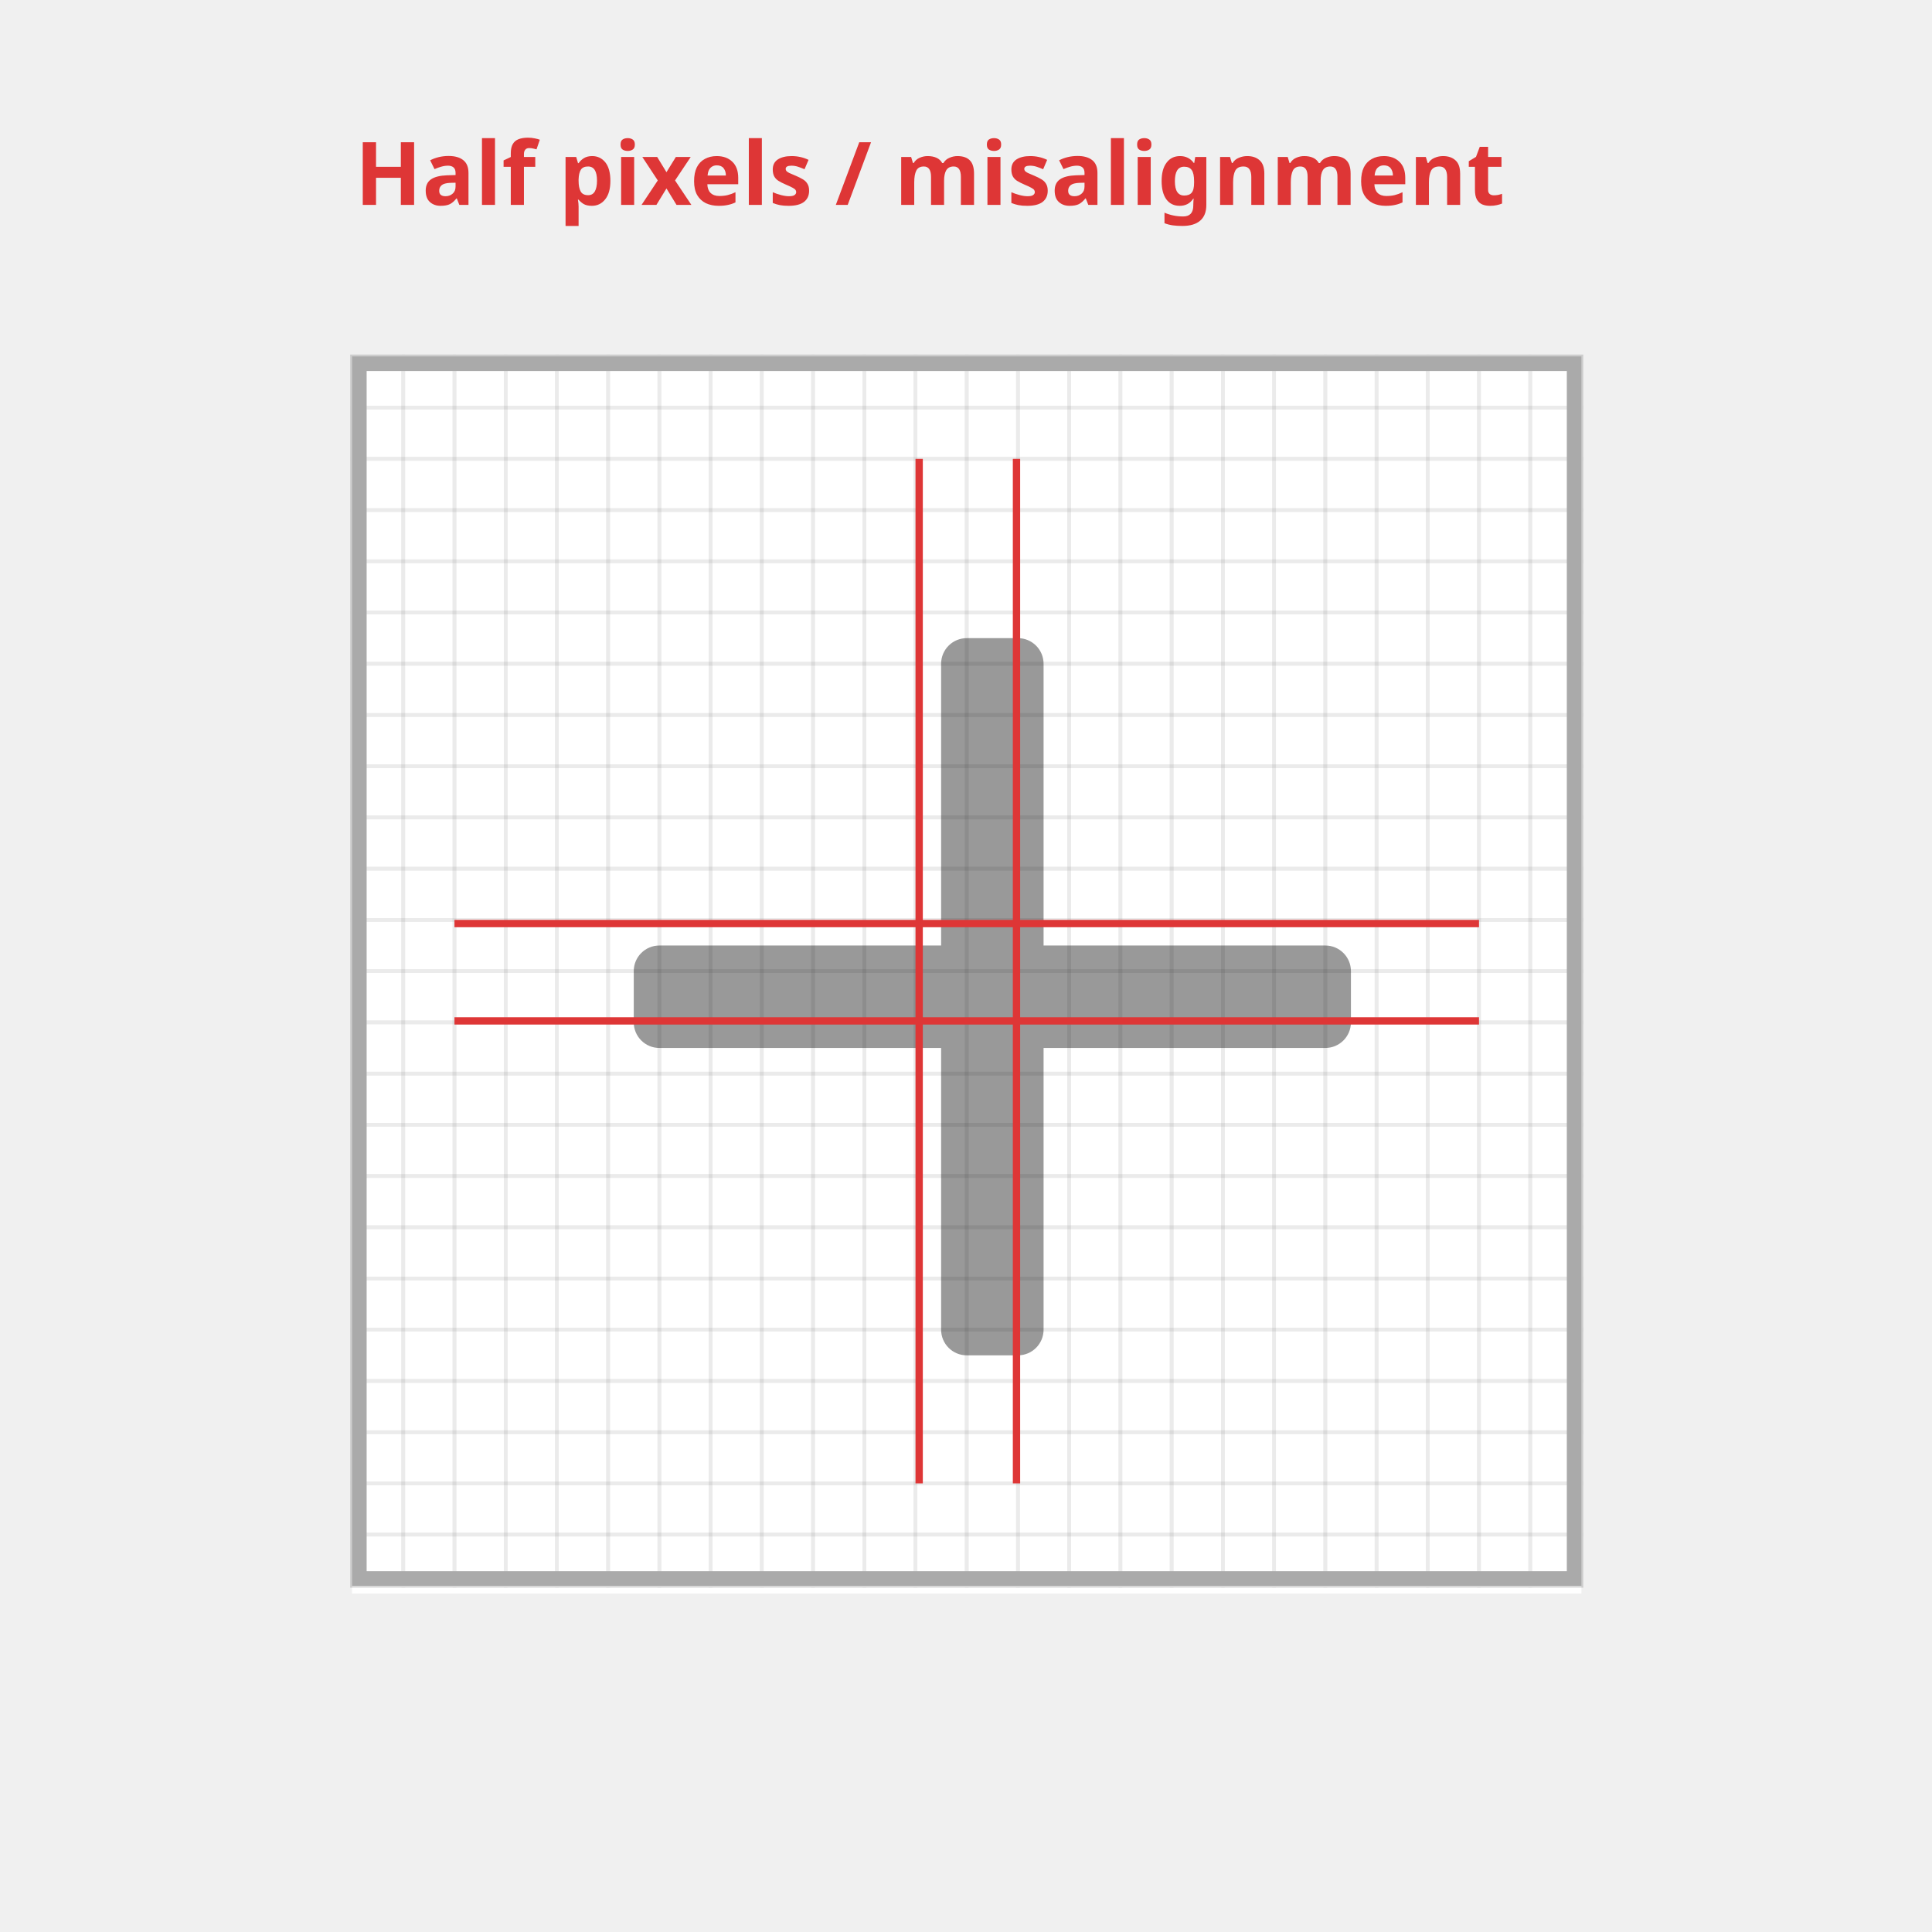
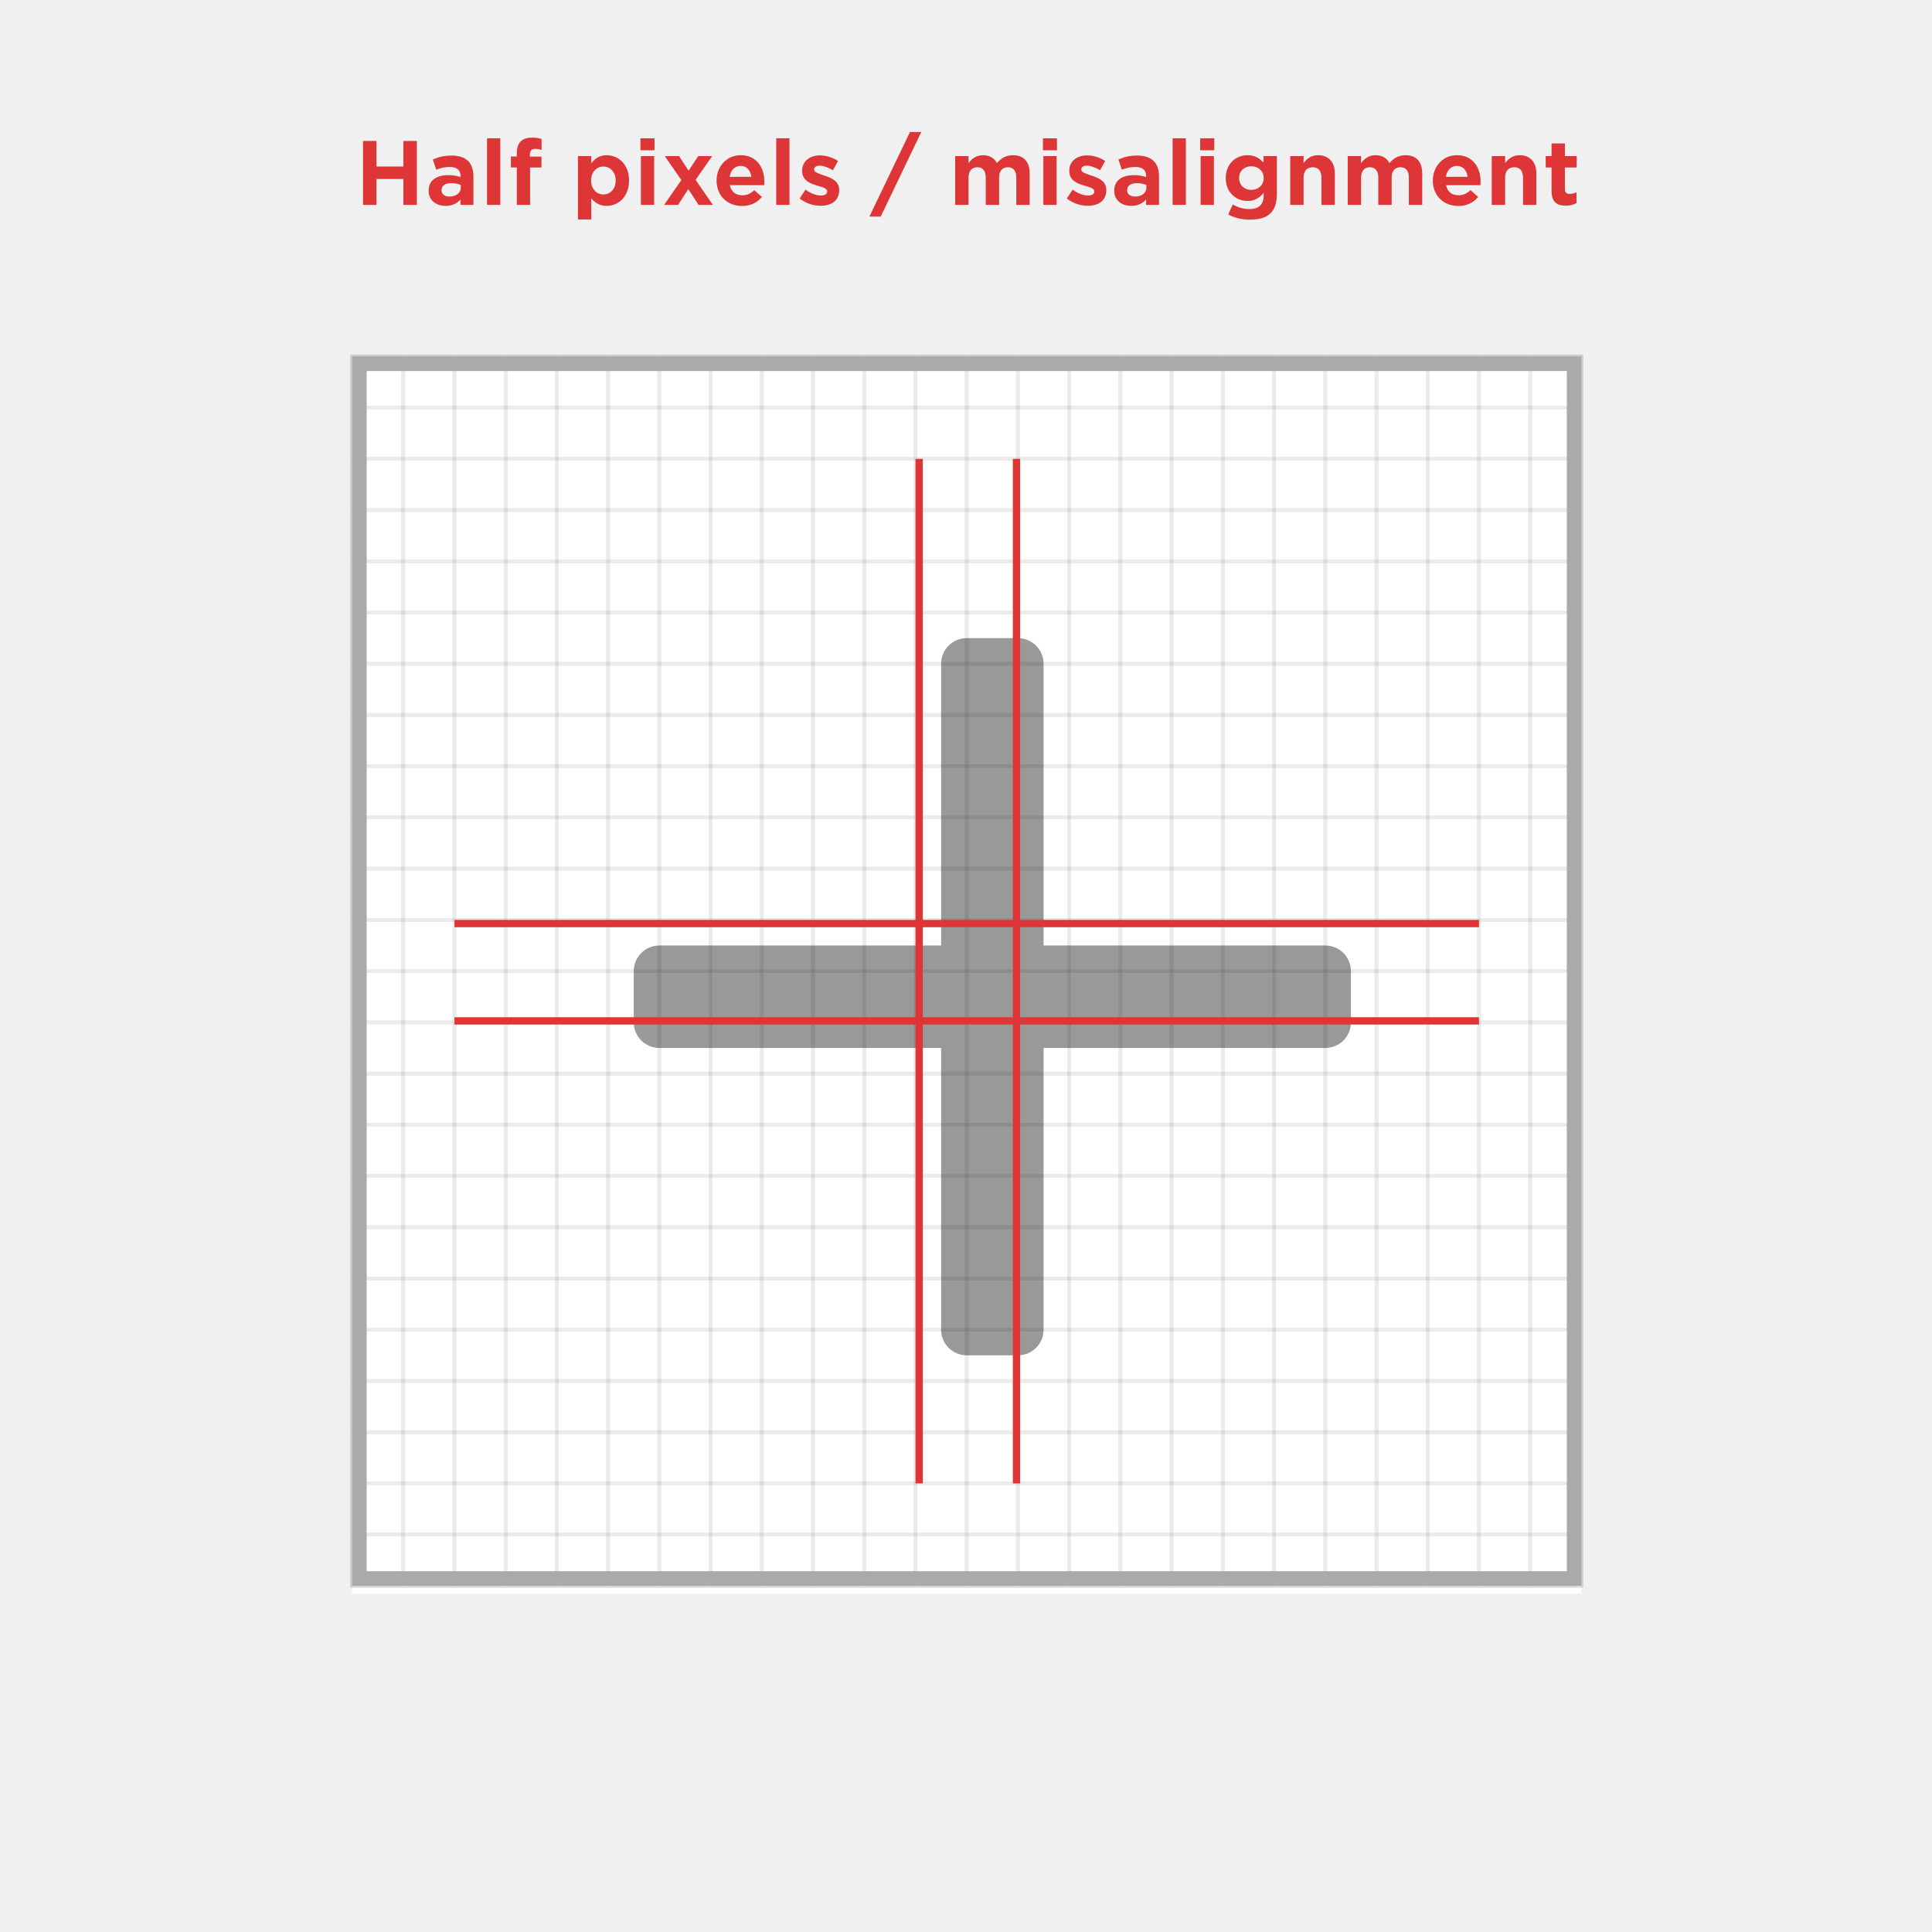
- <svg xmlns="http://www.w3.org/2000/svg" width="264px" height="264px" viewBox="0 0 264 264" version="1.1">
-   <defs />
-   <g id="Page-1" stroke="none" stroke-width="1" fill="none" fill-rule="evenodd">
-     <g id="Avoid-7">
-       <g id="Group" transform="translate(48, 48)">
-         <g id="Icon-Grid---Base---Zoomed" transform="translate(0.1, 0.7)">
-           <g id="Grid">
-             <rect id="Rectangle" fill="#FFFFFF" x="0" y="0" width="168" height="169.05" />
-             <g id="pixels" opacity="0.4" stroke="#000000" stroke-width="0.5">
-               <g id="Group" opacity="0.2">
-                 <rect id="Rectangle-3" x="161" y="0" width="7" height="168" />
-                 <rect id="Rectangle-3" x="154" y="0" width="7" height="168" />
-                 <rect id="Rectangle-3" x="147" y="0" width="7" height="168" />
-                 <rect id="Rectangle-3" x="140" y="0" width="7" height="168" />
-                 <rect id="Rectangle-3" x="133" y="0" width="7" height="168" />
-                 <rect id="Rectangle-3" x="126" y="0" width="7" height="168" />
-                 <rect id="Rectangle-3" x="119" y="0" width="7" height="168" />
-                 <rect id="Rectangle-3" x="112" y="0" width="7" height="168" />
-                 <rect id="Rectangle-3" x="105" y="0" width="7" height="168" />
-                 <rect id="Rectangle-3" x="98" y="0" width="7" height="168" />
-                 <rect id="Rectangle-3" x="91" y="0" width="7" height="168" />
-                 <rect id="Rectangle-3" x="84" y="0" width="7" height="168" />
-                 <rect id="Rectangle-3" x="77" y="0" width="7" height="168" />
-                 <rect id="Rectangle-3" x="70" y="0" width="7" height="168" />
-                 <rect id="Rectangle-3" x="63" y="0" width="7" height="168" />
-                 <rect id="Rectangle-3" x="56" y="0" width="7" height="168" />
-                 <rect id="Rectangle-3" x="49" y="0" width="7" height="168" />
-                 <rect id="Rectangle-3" x="42" y="0" width="7" height="168" />
-                 <rect id="Rectangle-3" x="35" y="0" width="7" height="168" />
-                 <rect id="Rectangle-3" x="28" y="0" width="7" height="168" />
-                 <rect id="Rectangle-3" x="21" y="0" width="7" height="168" />
-                 <rect id="Rectangle-3" x="14" y="0" width="7" height="168" />
-                 <rect id="Rectangle-3" x="7" y="0" width="7" height="168" />
-                 <rect id="Rectangle-3" x="0" y="0" width="7" height="168" />
-               </g>
-               <g id="Group" opacity="0.2" transform="translate(84, 84) rotate(90) translate(-84, -84) ">
-                 <rect id="Rectangle-3" x="161" y="0" width="7" height="168" />
-                 <rect id="Rectangle-3" x="154" y="0" width="7" height="168" />
-                 <rect id="Rectangle-3" x="147" y="0" width="7" height="168" />
-                 <rect id="Rectangle-3" x="140" y="0" width="7" height="168" />
-                 <rect id="Rectangle-3" x="133" y="0" width="7" height="168" />
-                 <rect id="Rectangle-3" x="126" y="0" width="7" height="168" />
-                 <rect id="Rectangle-3" x="119" y="0" width="7" height="168" />
-                 <rect id="Rectangle-3" x="112" y="0" width="7" height="168" />
-                 <rect id="Rectangle-3" x="105" y="0" width="7" height="168" />
-                 <rect id="Rectangle-3" x="98" y="0" width="7" height="168" />
-                 <rect id="Rectangle-3" x="91" y="0" width="7" height="168" />
-                 <rect id="Rectangle-3" x="84" y="0" width="7" height="168" />
-                 <rect id="Rectangle-3" x="77" y="0" width="7" height="168" />
-                 <rect id="Rectangle-3" x="70" y="0" width="7" height="168" />
-                 <rect id="Rectangle-3" x="63" y="0" width="7" height="168" />
-                 <rect id="Rectangle-3" x="56" y="0" width="7" height="168" />
-                 <rect id="Rectangle-3" x="49" y="0" width="7" height="168" />
-                 <rect id="Rectangle-3" x="42" y="0" width="7" height="168" />
-                 <rect id="Rectangle-3" x="35" y="0" width="7" height="168" />
-                 <rect id="Rectangle-3" x="28" y="0" width="7" height="168" />
-                 <rect id="Rectangle-3" x="21" y="0" width="7" height="168" />
-                 <rect id="Rectangle-3" x="14" y="0" width="7" height="168" />
-                 <rect id="Rectangle-3" x="7" y="0" width="7" height="168" />
-                 <rect id="Rectangle-3" x="0" y="0" width="7" height="168" />
-               </g>
-             </g>
-             <rect id="bounds" stroke="#AAAAAA" stroke-width="2" x="1" y="1" width="166" height="166" />
-           </g>
+ <svg xmlns="http://www.w3.org/2000/svg" width="264" height="264" viewBox="0 0 264 264">
+   <g fill="none" fill-rule="evenodd" transform="translate(48 48)">
+     <g transform="translate(.1 .7)">
+       <rect width="168" height="169.05" fill="#FFF" />
+       <g stroke="#000" stroke-width=".5" opacity=".4">
+         <g opacity=".2">
+           <rect width="7" height="168" x="161" />
+           <rect width="7" height="168" x="154" />
+           <rect width="7" height="168" x="147" />
+           <rect width="7" height="168" x="140" />
+           <rect width="7" height="168" x="133" />
+           <rect width="7" height="168" x="126" />
+           <rect width="7" height="168" x="119" />
+           <rect width="7" height="168" x="112" />
+           <rect width="7" height="168" x="105" />
+           <rect width="7" height="168" x="98" />
+           <rect width="7" height="168" x="91" />
+           <rect width="7" height="168" x="84" />
+           <rect width="7" height="168" x="77" />
+           <rect width="7" height="168" x="70" />
+           <rect width="7" height="168" x="63" />
+           <rect width="7" height="168" x="56" />
+           <rect width="7" height="168" x="49" />
+           <rect width="7" height="168" x="42" />
+           <rect width="7" height="168" x="35" />
+           <rect width="7" height="168" x="28" />
+           <rect width="7" height="168" x="21" />
+           <rect width="7" height="168" x="14" />
+           <rect width="7" height="168" x="7" />
+           <rect width="7" height="168" />
        </g>
-         <g id="Icons/plus" opacity="0.4" transform="translate(0.1, 0.7)">
-           <rect id="bounds" x="0" y="0" width="168" height="168" />
-           <path d="M133,94.5 L94.5,94.5 L94.5,133 C94.5,134.933 92.933,136.5 91,136.5 L84,136.5 C82.067,136.5 80.5,134.933 80.5,133 L80.5,94.5 L42,94.5 C40.067,94.5 38.5,92.933 38.5,91 L38.5,84 C38.5,82.067 40.067,80.5 42,80.5 L80.5,80.5 L80.5,42 C80.5,40.067 82.067,38.5 84,38.5 L91,38.5 C92.933,38.5 94.5,40.067 94.5,42 L94.5,80.5 L133,80.5 C134.933,80.5 136.5,82.067 136.5,84 L136.5,91 C136.5,92.933 134.933,94.5 133,94.5 Z" id="plus" fill="#000000" fill-rule="nonzero" />
-         </g>
-         <g id="Guides" transform="translate(0, 14)" fill="#DE3636">
-           <text id="Half-pixels-/-misali" font-family="GothamSSm-Bold, Gotham SSm" font-size="12" font-weight="bold">
-             <tspan x="0.491" y="-34">Half pixels / misalignment</tspan>
-           </text>
-           <rect id="marker" x="14.1" y="63.7" width="140" height="1" />
-           <rect id="marker" x="14.1" y="77" width="140" height="1" />
-           <rect id="marker" x="77.1" y="0.7" width="1" height="140" />
-           <rect id="marker" x="90.4" y="0.7" width="1" height="140" />
+         <g opacity=".2" transform="rotate(90 84 84)">
+           <rect width="7" height="168" x="161" />
+           <rect width="7" height="168" x="154" />
+           <rect width="7" height="168" x="147" />
+           <rect width="7" height="168" x="140" />
+           <rect width="7" height="168" x="133" />
+           <rect width="7" height="168" x="126" />
+           <rect width="7" height="168" x="119" />
+           <rect width="7" height="168" x="112" />
+           <rect width="7" height="168" x="105" />
+           <rect width="7" height="168" x="98" />
+           <rect width="7" height="168" x="91" />
+           <rect width="7" height="168" x="84" />
+           <rect width="7" height="168" x="77" />
+           <rect width="7" height="168" x="70" />
+           <rect width="7" height="168" x="63" />
+           <rect width="7" height="168" x="56" />
+           <rect width="7" height="168" x="49" />
+           <rect width="7" height="168" x="42" />
+           <rect width="7" height="168" x="35" />
+           <rect width="7" height="168" x="28" />
+           <rect width="7" height="168" x="21" />
+           <rect width="7" height="168" x="14" />
+           <rect width="7" height="168" x="7" />
+           <rect width="7" height="168" />
        </g>
      </g>
+       <rect width="166" height="166" x="1" y="1" stroke="#AAA" stroke-width="2" />
+     </g>
+     <g opacity=".4" transform="translate(.1 .7)">
+       <rect width="168" height="168" />
+       <path fill="#000" fill-rule="nonzero" d="M133,94.5 L94.5,94.5 L94.5,133 C94.5,134.933 92.933,136.5 91,136.5 L84,136.5 C82.067,136.5 80.5,134.933 80.5,133 L80.5,94.5 L42,94.5 C40.067,94.5 38.5,92.933 38.5,91 L38.5,84 C38.5,82.067 40.067,80.5 42,80.5 L80.5,80.5 L80.5,42 C80.5,40.067 82.067,38.5 84,38.5 L91,38.5 C92.933,38.5 94.5,40.067 94.5,42 L94.5,80.5 L133,80.5 C134.933,80.5 136.5,82.067 136.5,84 L136.5,91 C136.5,92.933 134.933,94.5 133,94.5 Z" />
+     </g>
+     <g fill="#DE3636" transform="translate(0 14)">
+       <path d="M1.607,-34 L1.607,-42.736 L3.443,-42.736 L3.443,-39.244 L7.115,-39.244 L7.115,-42.736 L8.963,-42.736 L8.963,-34 L7.115,-34 L7.115,-37.54 L3.443,-37.54 L3.443,-34 L1.607,-34 Z M13.427,-35.14 C14.339,-35.14 14.963,-35.644 14.963,-36.364 L14.963,-36.724 C14.627,-36.868 14.183,-36.976 13.691,-36.976 C12.851,-36.976 12.335,-36.628 12.335,-36.016 L12.335,-35.992 C12.335,-35.452 12.791,-35.14 13.427,-35.14 Z M12.887,-33.868 C11.627,-33.868 10.571,-34.6 10.571,-35.92 L10.571,-35.944 C10.571,-37.396 11.687,-38.068 13.271,-38.068 C13.967,-38.068 14.459,-37.96 14.939,-37.804 L14.939,-37.924 C14.939,-38.74 14.435,-39.184 13.463,-39.184 C12.743,-39.184 12.215,-39.04 11.603,-38.812 L11.147,-40.204 C11.879,-40.528 12.611,-40.744 13.727,-40.744 C14.747,-40.744 15.491,-40.468 15.971,-40 C16.463,-39.508 16.691,-38.776 16.691,-37.888 L16.691,-34 L14.927,-34 L14.927,-34.744 C14.471,-34.228 13.823,-33.868 12.887,-33.868 Z M18.551,-34 L18.551,-43.108 L20.363,-43.108 L20.363,-34 L18.551,-34 Z M22.619,-34 L22.619,-39.112 L21.815,-39.112 L21.815,-40.612 L22.619,-40.612 L22.619,-41.044 C22.619,-41.788 22.799,-42.316 23.147,-42.676 C23.495,-43.024 24.011,-43.192 24.671,-43.192 C25.259,-43.192 25.655,-43.12 26.003,-43.012 L26.003,-41.5 C25.715,-41.596 25.463,-41.656 25.127,-41.656 C24.671,-41.656 24.407,-41.416 24.407,-40.888 L24.407,-40.6 L25.991,-40.6 L25.991,-39.112 L24.431,-39.112 L24.431,-34 L22.619,-34 Z M34.451,-35.428 C35.363,-35.428 36.131,-36.16 36.131,-37.324 L36.131,-37.348 C36.131,-38.488 35.363,-39.244 34.451,-39.244 C33.539,-39.244 32.771,-38.488 32.771,-37.348 L32.771,-37.324 C32.771,-36.184 33.539,-35.428 34.451,-35.428 Z M30.971,-32.008 L30.971,-40.672 L32.795,-40.672 L32.795,-39.676 C33.263,-40.312 33.911,-40.792 34.907,-40.792 C36.467,-40.792 37.955,-39.568 37.955,-37.348 L37.955,-37.324 C37.955,-35.104 36.491,-33.868 34.907,-33.868 C33.887,-33.868 33.251,-34.348 32.795,-34.9 L32.795,-32.008 L30.971,-32.008 Z M39.515,-41.464 L39.515,-43.096 L41.435,-43.096 L41.435,-41.464 L39.515,-41.464 Z M39.575,-34 L39.575,-40.672 L41.387,-40.672 L41.387,-34 L39.575,-34 Z M44.795,-40.672 L46.091,-38.668 L47.411,-40.672 L49.319,-40.672 L47.051,-37.42 L49.415,-34 L47.459,-34 L46.055,-36.148 L44.651,-34 L42.743,-34 L45.107,-37.396 L42.839,-40.672 L44.795,-40.672 Z M53.387,-33.856 C51.395,-33.856 49.919,-35.26 49.919,-37.3 L49.919,-37.324 C49.919,-39.232 51.275,-40.792 53.207,-40.792 C55.415,-40.792 56.447,-39.076 56.447,-37.18 C56.447,-37.036 56.435,-36.868 56.423,-36.7 L51.731,-36.7 C51.911,-35.788 52.535,-35.32 53.411,-35.32 C54.071,-35.32 54.539,-35.524 55.067,-36.016 L56.111,-35.092 C55.487,-34.324 54.599,-33.856 53.387,-33.856 Z M51.707,-37.84 L54.671,-37.84 C54.551,-38.716 54.047,-39.328 53.207,-39.328 C52.391,-39.328 51.851,-38.74 51.707,-37.84 Z M58.067,-34 L58.067,-43.108 L59.879,-43.108 L59.879,-34 L58.067,-34 Z M64.127,-33.88 C63.191,-33.88 62.147,-34.192 61.271,-34.876 L62.063,-36.088 C62.783,-35.56 63.551,-35.284 64.175,-35.284 C64.751,-35.284 65.027,-35.5 65.027,-35.824 L65.027,-35.848 C65.027,-36.28 64.367,-36.424 63.623,-36.652 C62.675,-36.928 61.607,-37.36 61.607,-38.644 L61.607,-38.668 C61.607,-40.012 62.699,-40.768 64.043,-40.768 C64.883,-40.768 65.795,-40.48 66.515,-40 L65.819,-38.74 C65.159,-39.124 64.499,-39.364 63.995,-39.364 C63.515,-39.364 63.251,-39.148 63.251,-38.86 L63.251,-38.836 C63.251,-38.44 63.911,-38.26 64.643,-38.008 C65.579,-37.708 66.671,-37.264 66.671,-36.04 L66.671,-36.016 C66.671,-34.552 65.567,-33.88 64.127,-33.88 Z M70.799,-32.404 L76.343,-43.96 L77.891,-43.96 L72.347,-32.404 L70.799,-32.404 Z M82.523,-34 L82.523,-40.672 L84.347,-40.672 L84.347,-39.712 C84.779,-40.276 85.355,-40.792 86.327,-40.792 C87.215,-40.792 87.875,-40.396 88.223,-39.712 C88.799,-40.408 89.507,-40.792 90.431,-40.792 C91.847,-40.792 92.699,-39.94 92.699,-38.32 L92.699,-34 L90.875,-34 L90.875,-37.732 C90.875,-38.656 90.467,-39.148 89.723,-39.148 C88.991,-39.148 88.523,-38.656 88.523,-37.732 L88.523,-34 L86.699,-34 L86.699,-37.732 C86.699,-38.656 86.279,-39.148 85.547,-39.148 C84.815,-39.148 84.347,-38.644 84.347,-37.732 L84.347,-34 L82.523,-34 Z M94.511,-41.464 L94.511,-43.096 L96.431,-43.096 L96.431,-41.464 L94.511,-41.464 Z M94.571,-34 L94.571,-40.672 L96.383,-40.672 L96.383,-34 L94.571,-34 Z M100.631,-33.88 C99.695,-33.88 98.651,-34.192 97.775,-34.876 L98.567,-36.088 C99.287,-35.56 100.055,-35.284 100.679,-35.284 C101.255,-35.284 101.531,-35.5 101.531,-35.824 L101.531,-35.848 C101.531,-36.28 100.871,-36.424 100.127,-36.652 C99.179,-36.928 98.111,-37.36 98.111,-38.644 L98.111,-38.668 C98.111,-40.012 99.203,-40.768 100.547,-40.768 C101.387,-40.768 102.299,-40.48 103.019,-40 L102.323,-38.74 C101.663,-39.124 101.003,-39.364 100.499,-39.364 C100.019,-39.364 99.755,-39.148 99.755,-38.86 L99.755,-38.836 C99.755,-38.44 100.415,-38.26 101.147,-38.008 C102.083,-37.708 103.175,-37.264 103.175,-36.04 L103.175,-36.016 C103.175,-34.552 102.071,-33.88 100.631,-33.88 Z M107.111,-35.14 C108.023,-35.14 108.647,-35.644 108.647,-36.364 L108.647,-36.724 C108.311,-36.868 107.867,-36.976 107.375,-36.976 C106.535,-36.976 106.019,-36.628 106.019,-36.016 L106.019,-35.992 C106.019,-35.452 106.475,-35.14 107.111,-35.14 Z M106.571,-33.868 C105.311,-33.868 104.255,-34.6 104.255,-35.92 L104.255,-35.944 C104.255,-37.396 105.371,-38.068 106.955,-38.068 C107.651,-38.068 108.143,-37.96 108.623,-37.804 L108.623,-37.924 C108.623,-38.74 108.119,-39.184 107.147,-39.184 C106.427,-39.184 105.899,-39.04 105.287,-38.812 L104.831,-40.204 C105.563,-40.528 106.295,-40.744 107.411,-40.744 C108.431,-40.744 109.175,-40.468 109.655,-40 C110.147,-39.508 110.375,-38.776 110.375,-37.888 L110.375,-34 L108.611,-34 L108.611,-34.744 C108.155,-34.228 107.507,-33.868 106.571,-33.868 Z M112.235,-34 L112.235,-43.108 L114.047,-43.108 L114.047,-34 L112.235,-34 Z M116.003,-41.464 L116.003,-43.096 L117.923,-43.096 L117.923,-41.464 L116.003,-41.464 Z M116.063,-34 L116.063,-40.672 L117.875,-40.672 L117.875,-34 L116.063,-34 Z M122.987,-36.052 C123.935,-36.052 124.679,-36.712 124.679,-37.66 L124.679,-37.684 C124.679,-38.632 123.935,-39.28 122.987,-39.28 C122.039,-39.28 121.319,-38.632 121.319,-37.684 L121.319,-37.66 C121.319,-36.7 122.039,-36.052 122.987,-36.052 Z M122.783,-31.984 C121.703,-31.984 120.671,-32.236 119.831,-32.692 L120.455,-34.06 C121.151,-33.664 121.847,-33.436 122.735,-33.436 C124.043,-33.436 124.679,-34.072 124.679,-35.296 L124.679,-35.656 C124.115,-34.972 123.491,-34.54 122.471,-34.54 C120.911,-34.54 119.495,-35.68 119.495,-37.66 L119.495,-37.684 C119.495,-39.664 120.935,-40.792 122.471,-40.792 C123.515,-40.792 124.139,-40.348 124.655,-39.772 L124.655,-40.672 L126.479,-40.672 L126.479,-35.476 C126.479,-34.3 126.191,-33.436 125.627,-32.872 C125.015,-32.26 124.055,-31.984 122.783,-31.984 Z M128.303,-34 L128.303,-40.672 L130.127,-40.672 L130.127,-39.712 C130.559,-40.276 131.135,-40.792 132.107,-40.792 C133.547,-40.792 134.399,-39.844 134.399,-38.308 L134.399,-34 L132.575,-34 L132.575,-37.732 C132.575,-38.656 132.131,-39.148 131.375,-39.148 C130.619,-39.148 130.127,-38.656 130.127,-37.732 L130.127,-34 L128.303,-34 Z M136.163,-34 L136.163,-40.672 L137.987,-40.672 L137.987,-39.712 C138.419,-40.276 138.995,-40.792 139.967,-40.792 C140.855,-40.792 141.515,-40.396 141.863,-39.712 C142.439,-40.408 143.147,-40.792 144.071,-40.792 C145.487,-40.792 146.339,-39.94 146.339,-38.32 L146.339,-34 L144.515,-34 L144.515,-37.732 C144.515,-38.656 144.107,-39.148 143.363,-39.148 C142.631,-39.148 142.163,-38.656 142.163,-37.732 L142.163,-34 L140.339,-34 L140.339,-37.732 C140.339,-38.656 139.919,-39.148 139.187,-39.148 C138.455,-39.148 137.987,-38.644 137.987,-37.732 L137.987,-34 L136.163,-34 Z M151.259,-33.856 C149.267,-33.856 147.791,-35.26 147.791,-37.3 L147.791,-37.324 C147.791,-39.232 149.147,-40.792 151.079,-40.792 C153.287,-40.792 154.319,-39.076 154.319,-37.18 C154.319,-37.036 154.307,-36.868 154.295,-36.7 L149.603,-36.7 C149.783,-35.788 150.407,-35.32 151.283,-35.32 C151.943,-35.32 152.411,-35.524 152.939,-36.016 L153.983,-35.092 C153.359,-34.324 152.471,-33.856 151.259,-33.856 Z M149.579,-37.84 L152.543,-37.84 C152.423,-38.716 151.919,-39.328 151.079,-39.328 C150.263,-39.328 149.723,-38.74 149.579,-37.84 Z M155.843,-34 L155.843,-40.672 L157.667,-40.672 L157.667,-39.712 C158.099,-40.276 158.675,-40.792 159.647,-40.792 C161.087,-40.792 161.939,-39.844 161.939,-38.308 L161.939,-34 L160.115,-34 L160.115,-37.732 C160.115,-38.656 159.671,-39.148 158.915,-39.148 C158.159,-39.148 157.667,-38.656 157.667,-37.732 L157.667,-34 L155.843,-34 Z M165.959,-33.892 C164.807,-33.892 164.015,-34.348 164.015,-35.884 L164.015,-39.112 L163.211,-39.112 L163.211,-40.672 L164.015,-40.672 L164.015,-42.4 L165.839,-42.4 L165.839,-40.672 L167.447,-40.672 L167.447,-39.112 L165.839,-39.112 L165.839,-36.184 C165.839,-35.716 166.043,-35.5 166.487,-35.5 C166.835,-35.5 167.147,-35.584 167.423,-35.728 L167.423,-34.264 C167.027,-34.036 166.583,-33.892 165.959,-33.892 Z" />
+       <rect width="140" height="1" x="14.1" y="63.7" />
+       <rect width="140" height="1" x="14.1" y="77" />
+       <rect width="1" height="140" x="77.1" y=".7" />
+       <rect width="1" height="140" x="90.4" y=".7" />
    </g>
  </g>
</svg>
